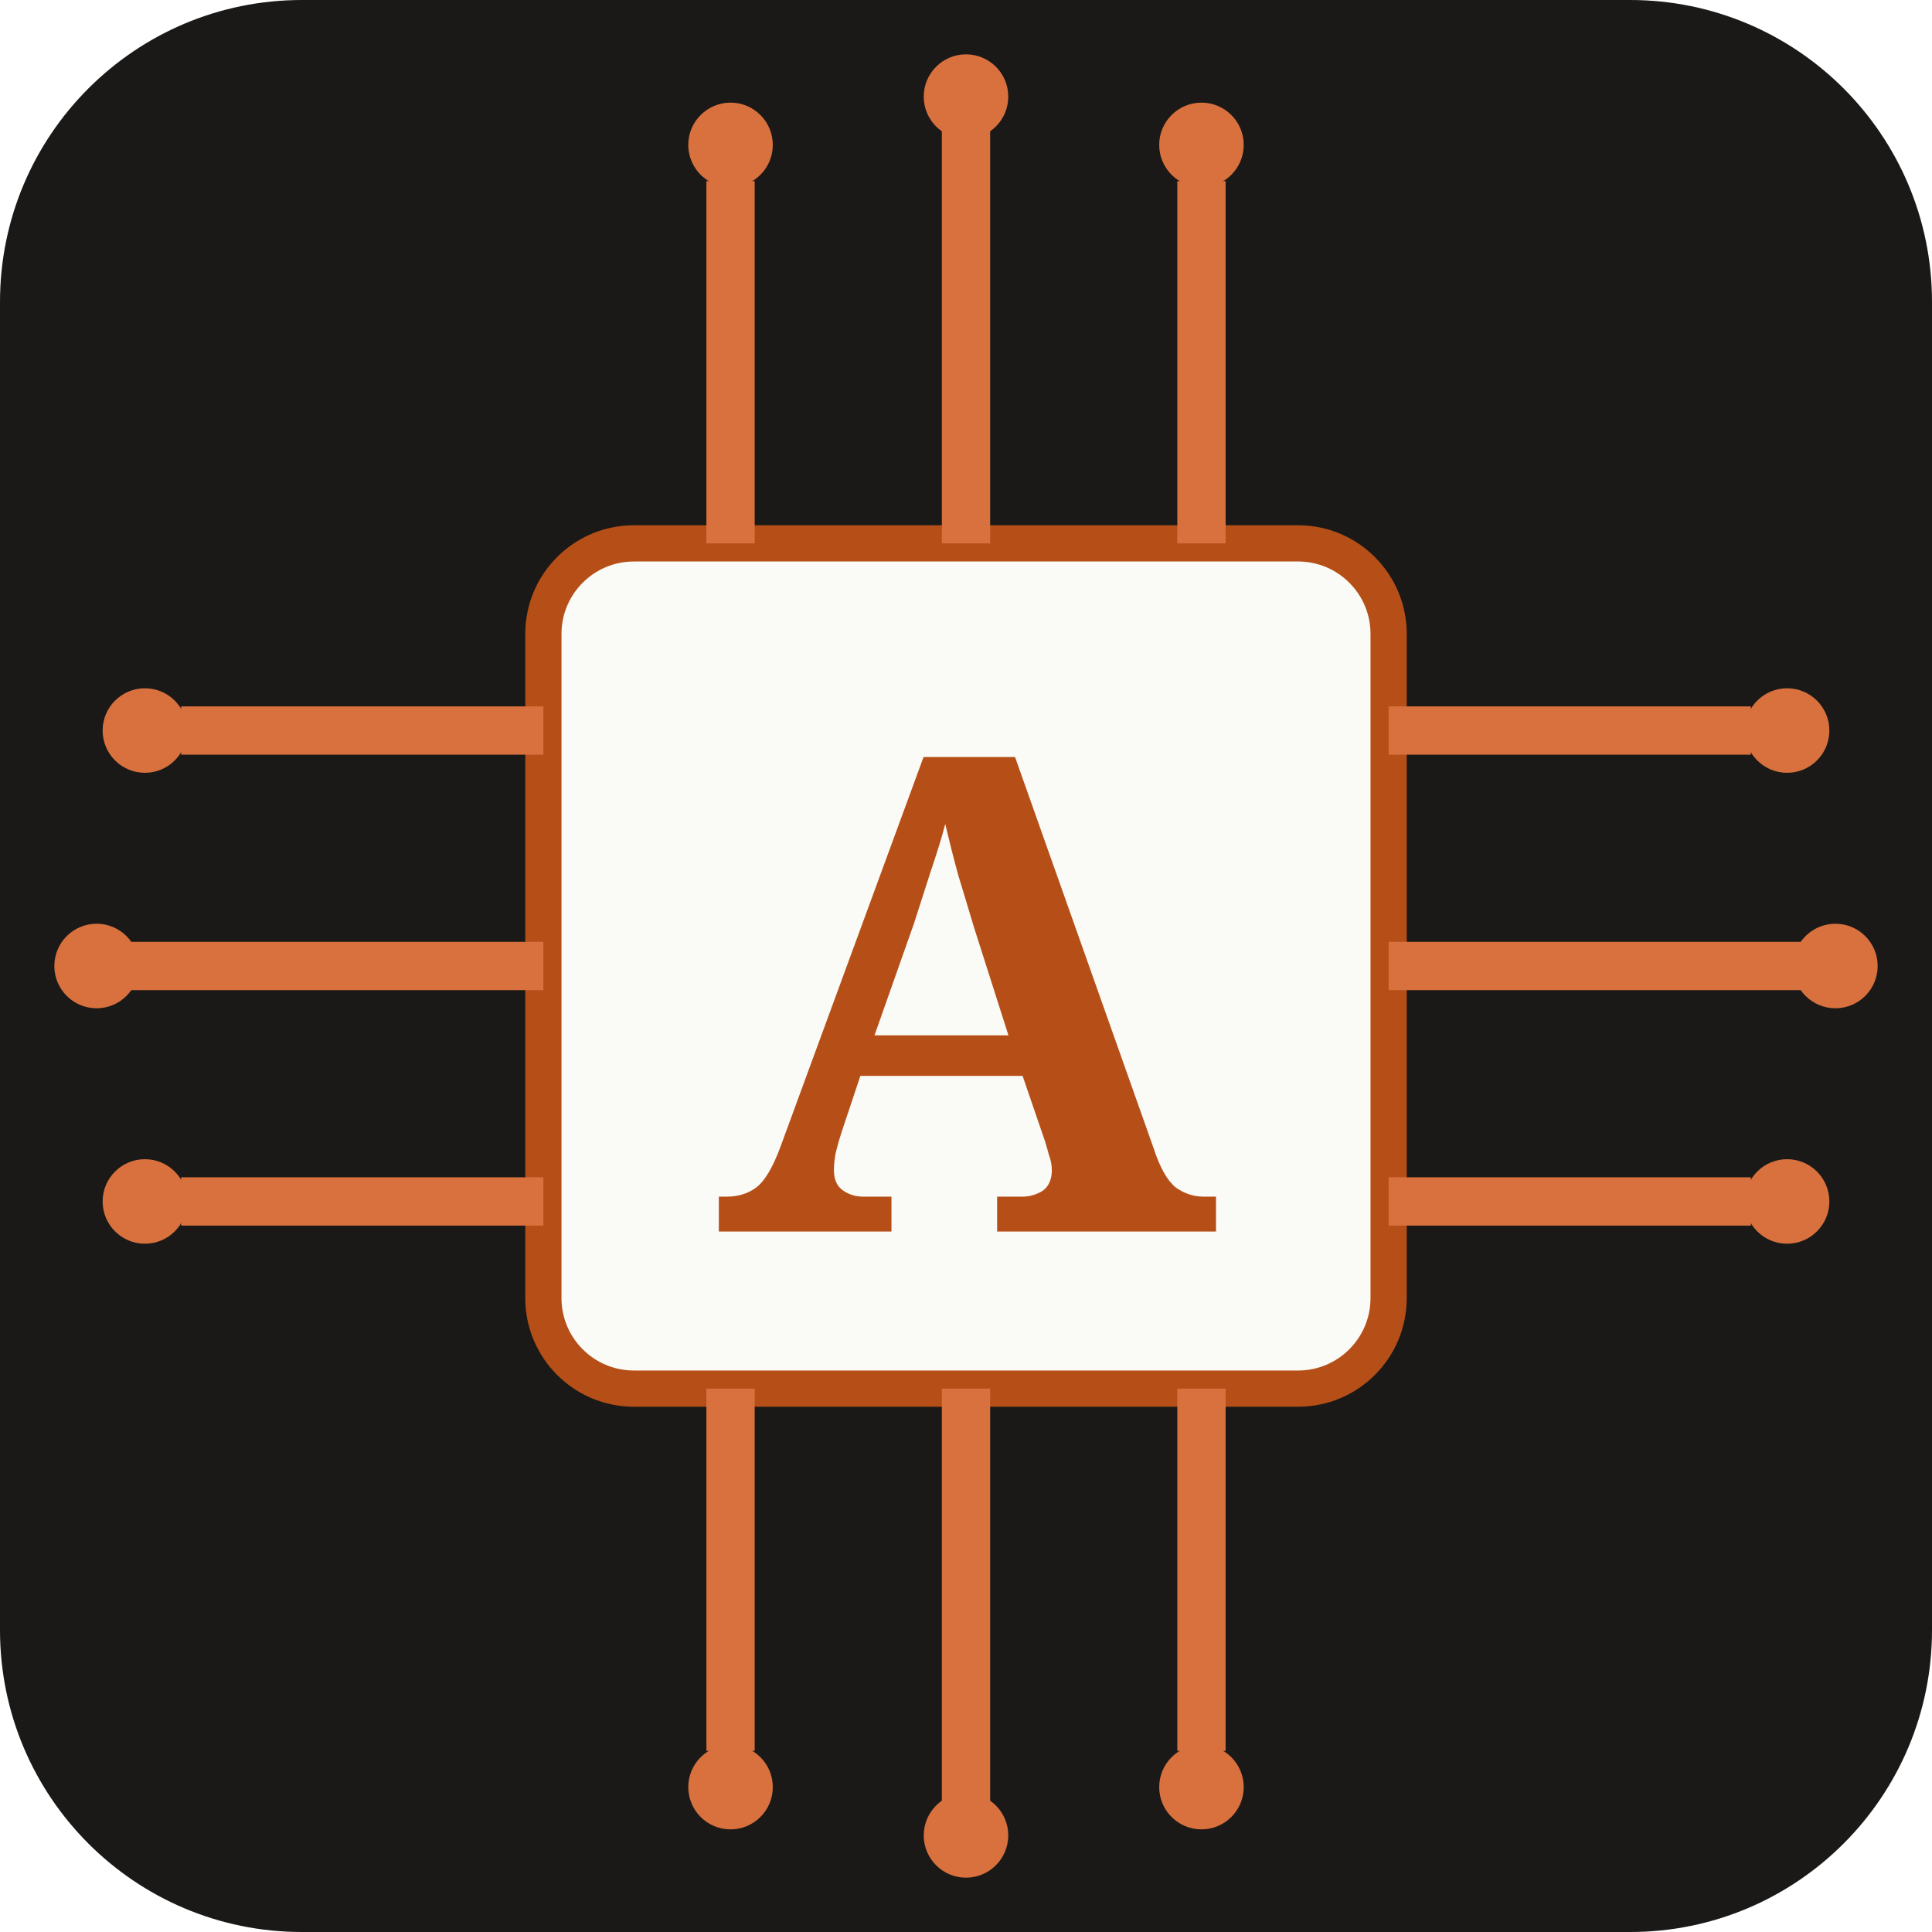
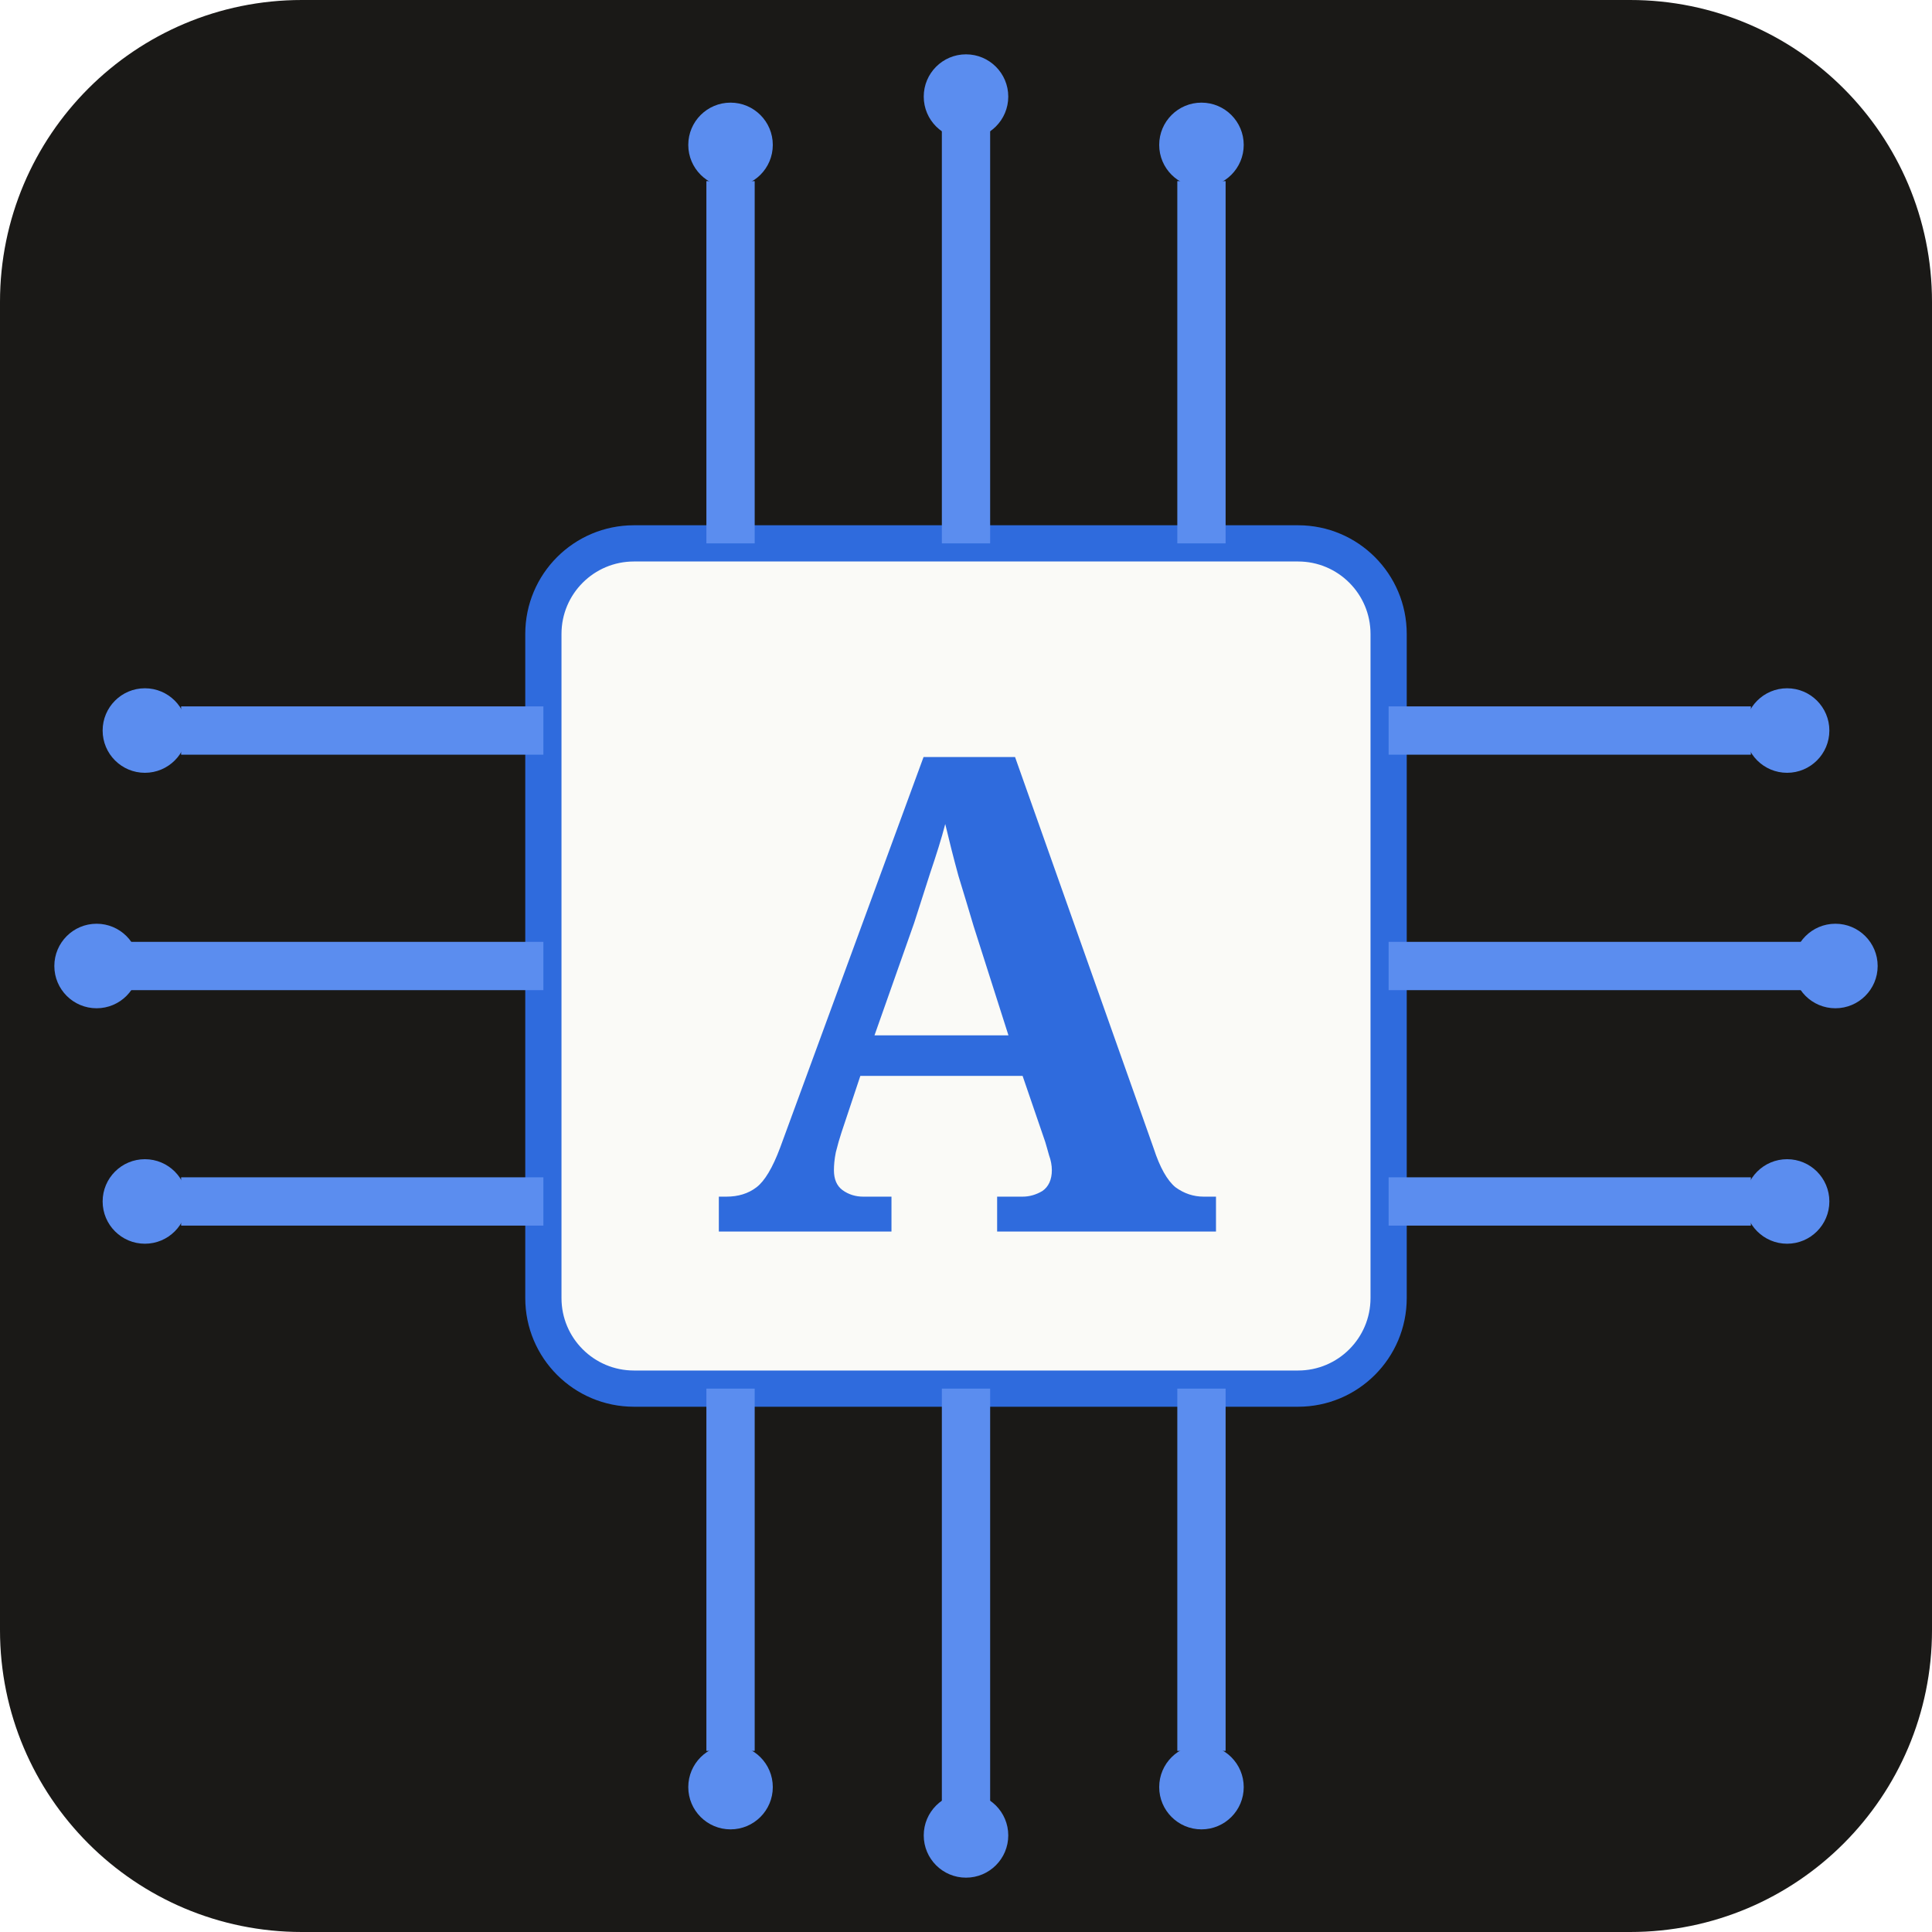
<svg xmlns="http://www.w3.org/2000/svg" viewBox="0 0 32 32" aria-hidden="true">
  <rect width="32" height="32" rx="5" fill="#1a1917" />
-   <rect x="9" y="9" width="14" height="14" rx="1.5" fill="#fafaf7" stroke="#b54f17" stroke-width="0.6" />
-   <text x="16" y="20.4" text-anchor="middle" font-family="Bricolage Grotesque, Georgia, serif" font-size="11" font-weight="700" fill="#b54f17">A</text>
-   <rect x="11.7" y="3" width="0.8" height="6" fill="#d9713e" />
-   <rect x="15.6" y="2" width="0.8" height="7" fill="#d9713e" />
-   <rect x="19.5" y="3" width="0.8" height="6" fill="#d9713e" />
-   <rect x="11.7" y="23" width="0.8" height="6" fill="#d9713e" />
-   <rect x="15.6" y="23" width="0.8" height="7" fill="#d9713e" />
-   <rect x="19.5" y="23" width="0.8" height="6" fill="#d9713e" />
-   <rect x="3" y="11.7" width="6" height="0.8" fill="#d9713e" />
-   <rect x="2" y="15.6" width="7" height="0.8" fill="#d9713e" />
-   <rect x="3" y="19.5" width="6" height="0.8" fill="#d9713e" />
-   <rect x="23" y="11.7" width="6" height="0.8" fill="#d9713e" />
-   <rect x="23" y="15.6" width="7" height="0.8" fill="#d9713e" />
-   <rect x="23" y="19.5" width="6" height="0.8" fill="#d9713e" />
-   <circle cx="12.1" cy="2.4" r="0.7" fill="#d9713e" />
-   <circle cx="16" cy="1.6" r="0.7" fill="#d9713e" />
-   <circle cx="19.9" cy="2.4" r="0.7" fill="#d9713e" />
-   <circle cx="12.1" cy="29.6" r="0.7" fill="#d9713e" />
-   <circle cx="16" cy="30.4" r="0.7" fill="#d9713e" />
-   <circle cx="19.9" cy="29.6" r="0.7" fill="#d9713e" />
-   <circle cx="2.4" cy="12.1" r="0.7" fill="#d9713e" />
-   <circle cx="1.6" cy="16" r="0.7" fill="#d9713e" />
-   <circle cx="2.4" cy="19.9" r="0.7" fill="#d9713e" />
-   <circle cx="29.6" cy="12.1" r="0.7" fill="#d9713e" />
-   <circle cx="30.4" cy="16" r="0.7" fill="#d9713e" />
-   <circle cx="29.6" cy="19.9" r="0.7" fill="#d9713e" />
+   <rect x="9" y="9" width="14" height="14" rx="1.5" fill="#fafaf7" stroke="#2f6bdd" stroke-width="0.6" />
+   <text x="16" y="20.4" text-anchor="middle" font-family="Bricolage Grotesque, Georgia, serif" font-size="11" font-weight="700" fill="#2f6bdd">A</text>
+   <rect x="11.7" y="3" width="0.8" height="6" fill="#5b8def" />
+   <rect x="15.6" y="2" width="0.8" height="7" fill="#5b8def" />
+   <rect x="19.5" y="3" width="0.8" height="6" fill="#5b8def" />
+   <rect x="11.7" y="23" width="0.8" height="6" fill="#5b8def" />
+   <rect x="15.6" y="23" width="0.8" height="7" fill="#5b8def" />
+   <rect x="19.5" y="23" width="0.8" height="6" fill="#5b8def" />
+   <rect x="3" y="11.7" width="6" height="0.8" fill="#5b8def" />
+   <rect x="2" y="15.6" width="7" height="0.8" fill="#5b8def" />
+   <rect x="3" y="19.5" width="6" height="0.8" fill="#5b8def" />
+   <rect x="23" y="11.7" width="6" height="0.8" fill="#5b8def" />
+   <rect x="23" y="15.6" width="7" height="0.8" fill="#5b8def" />
+   <rect x="23" y="19.5" width="6" height="0.8" fill="#5b8def" />
+   <circle cx="12.1" cy="2.4" r="0.7" fill="#5b8def" />
+   <circle cx="16" cy="1.6" r="0.7" fill="#5b8def" />
+   <circle cx="19.9" cy="2.4" r="0.7" fill="#5b8def" />
+   <circle cx="12.1" cy="29.6" r="0.7" fill="#5b8def" />
+   <circle cx="16" cy="30.4" r="0.7" fill="#5b8def" />
+   <circle cx="19.9" cy="29.6" r="0.7" fill="#5b8def" />
+   <circle cx="2.4" cy="12.1" r="0.7" fill="#5b8def" />
+   <circle cx="1.6" cy="16" r="0.7" fill="#5b8def" />
+   <circle cx="2.4" cy="19.9" r="0.7" fill="#5b8def" />
+   <circle cx="29.6" cy="12.1" r="0.7" fill="#5b8def" />
+   <circle cx="30.4" cy="16" r="0.7" fill="#5b8def" />
+   <circle cx="29.6" cy="19.9" r="0.7" fill="#5b8def" />
</svg>
